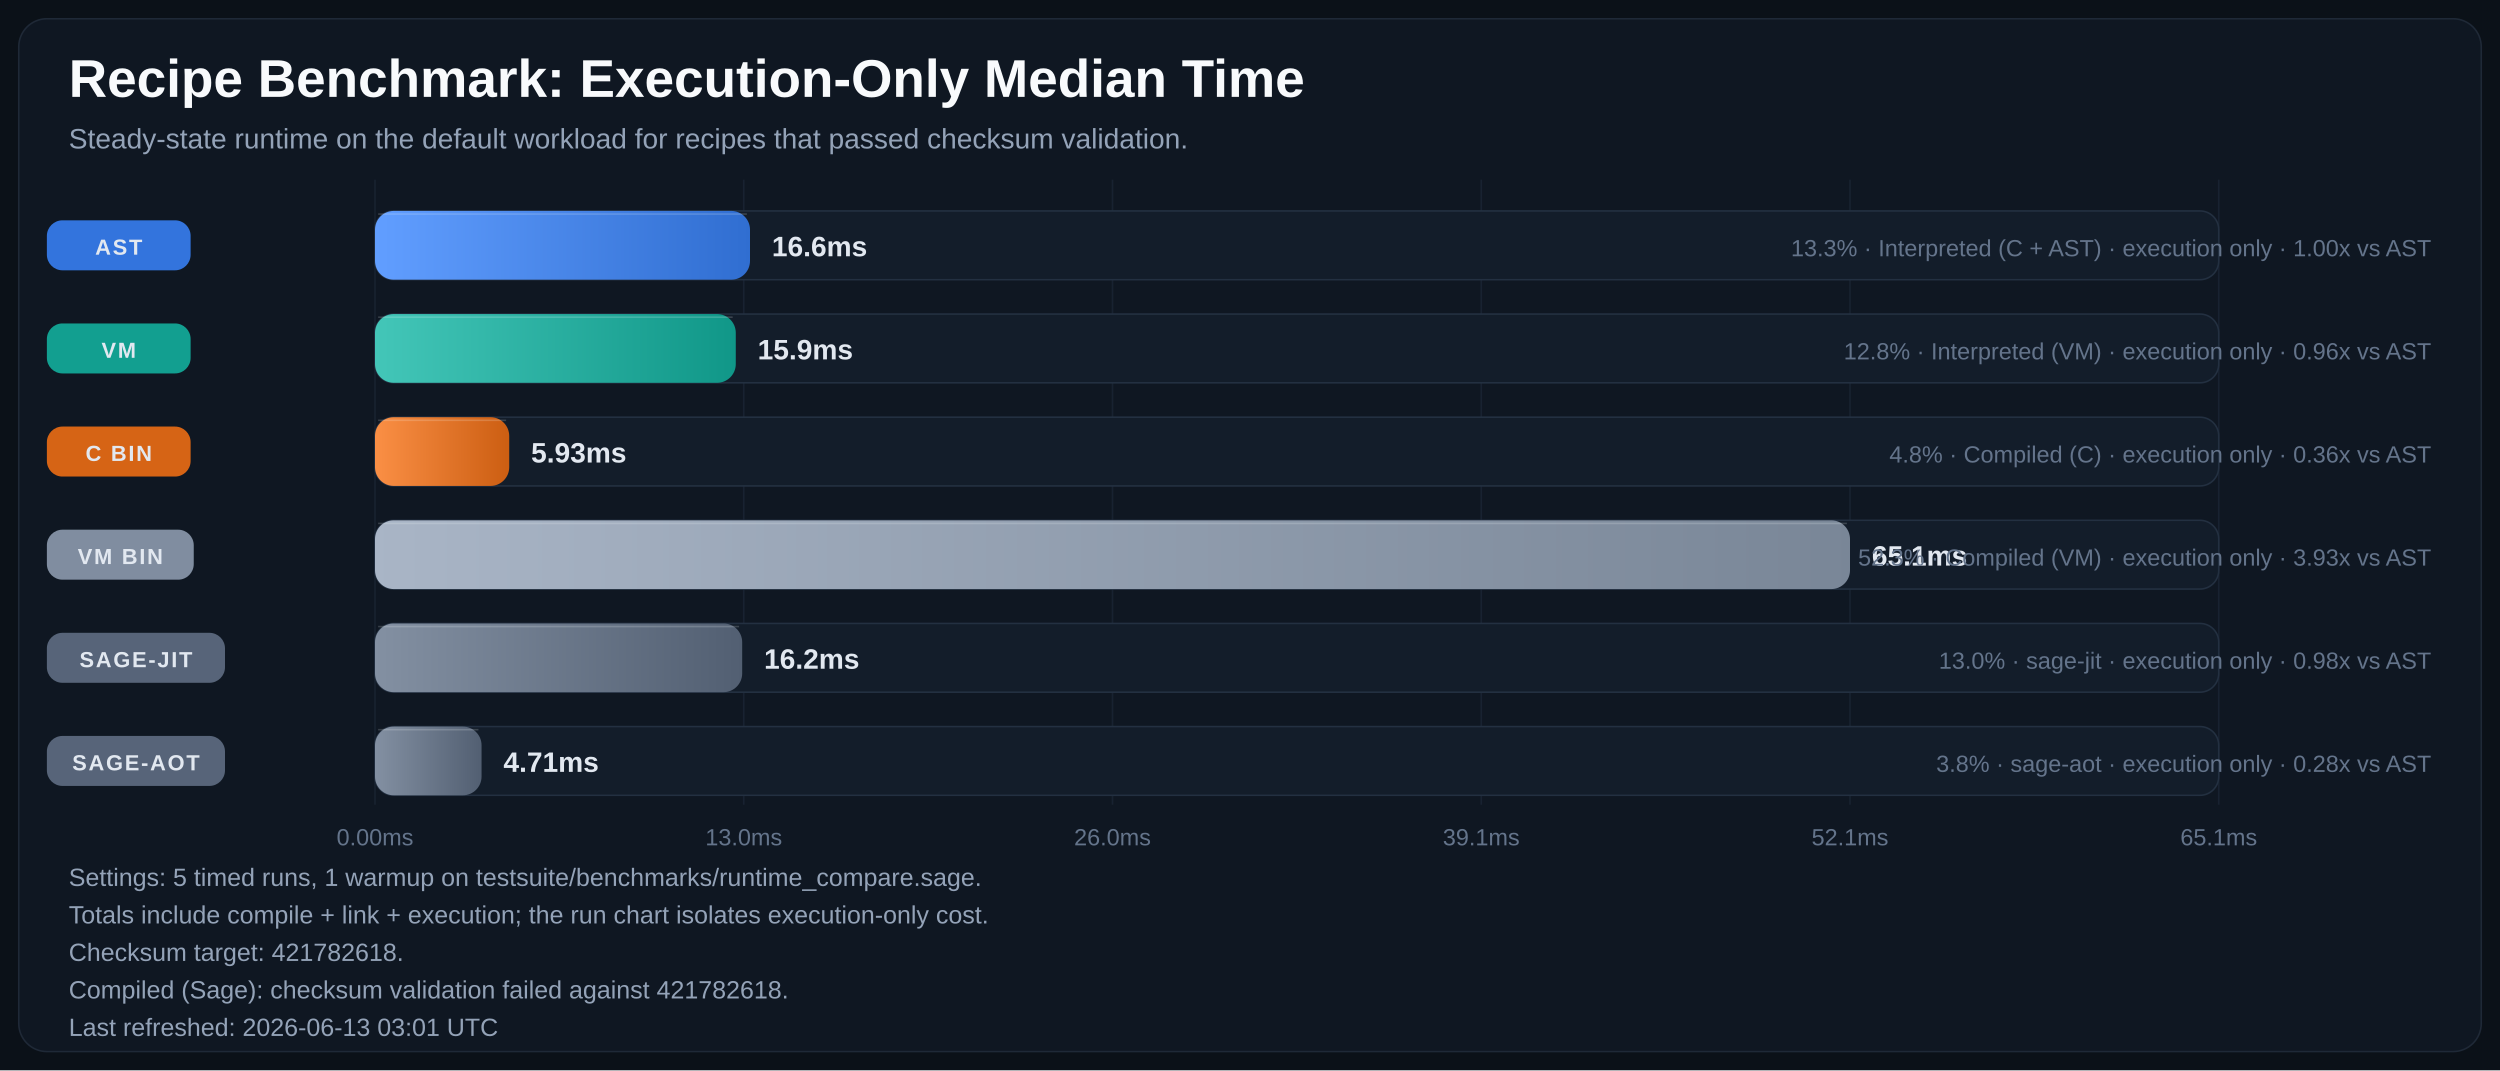
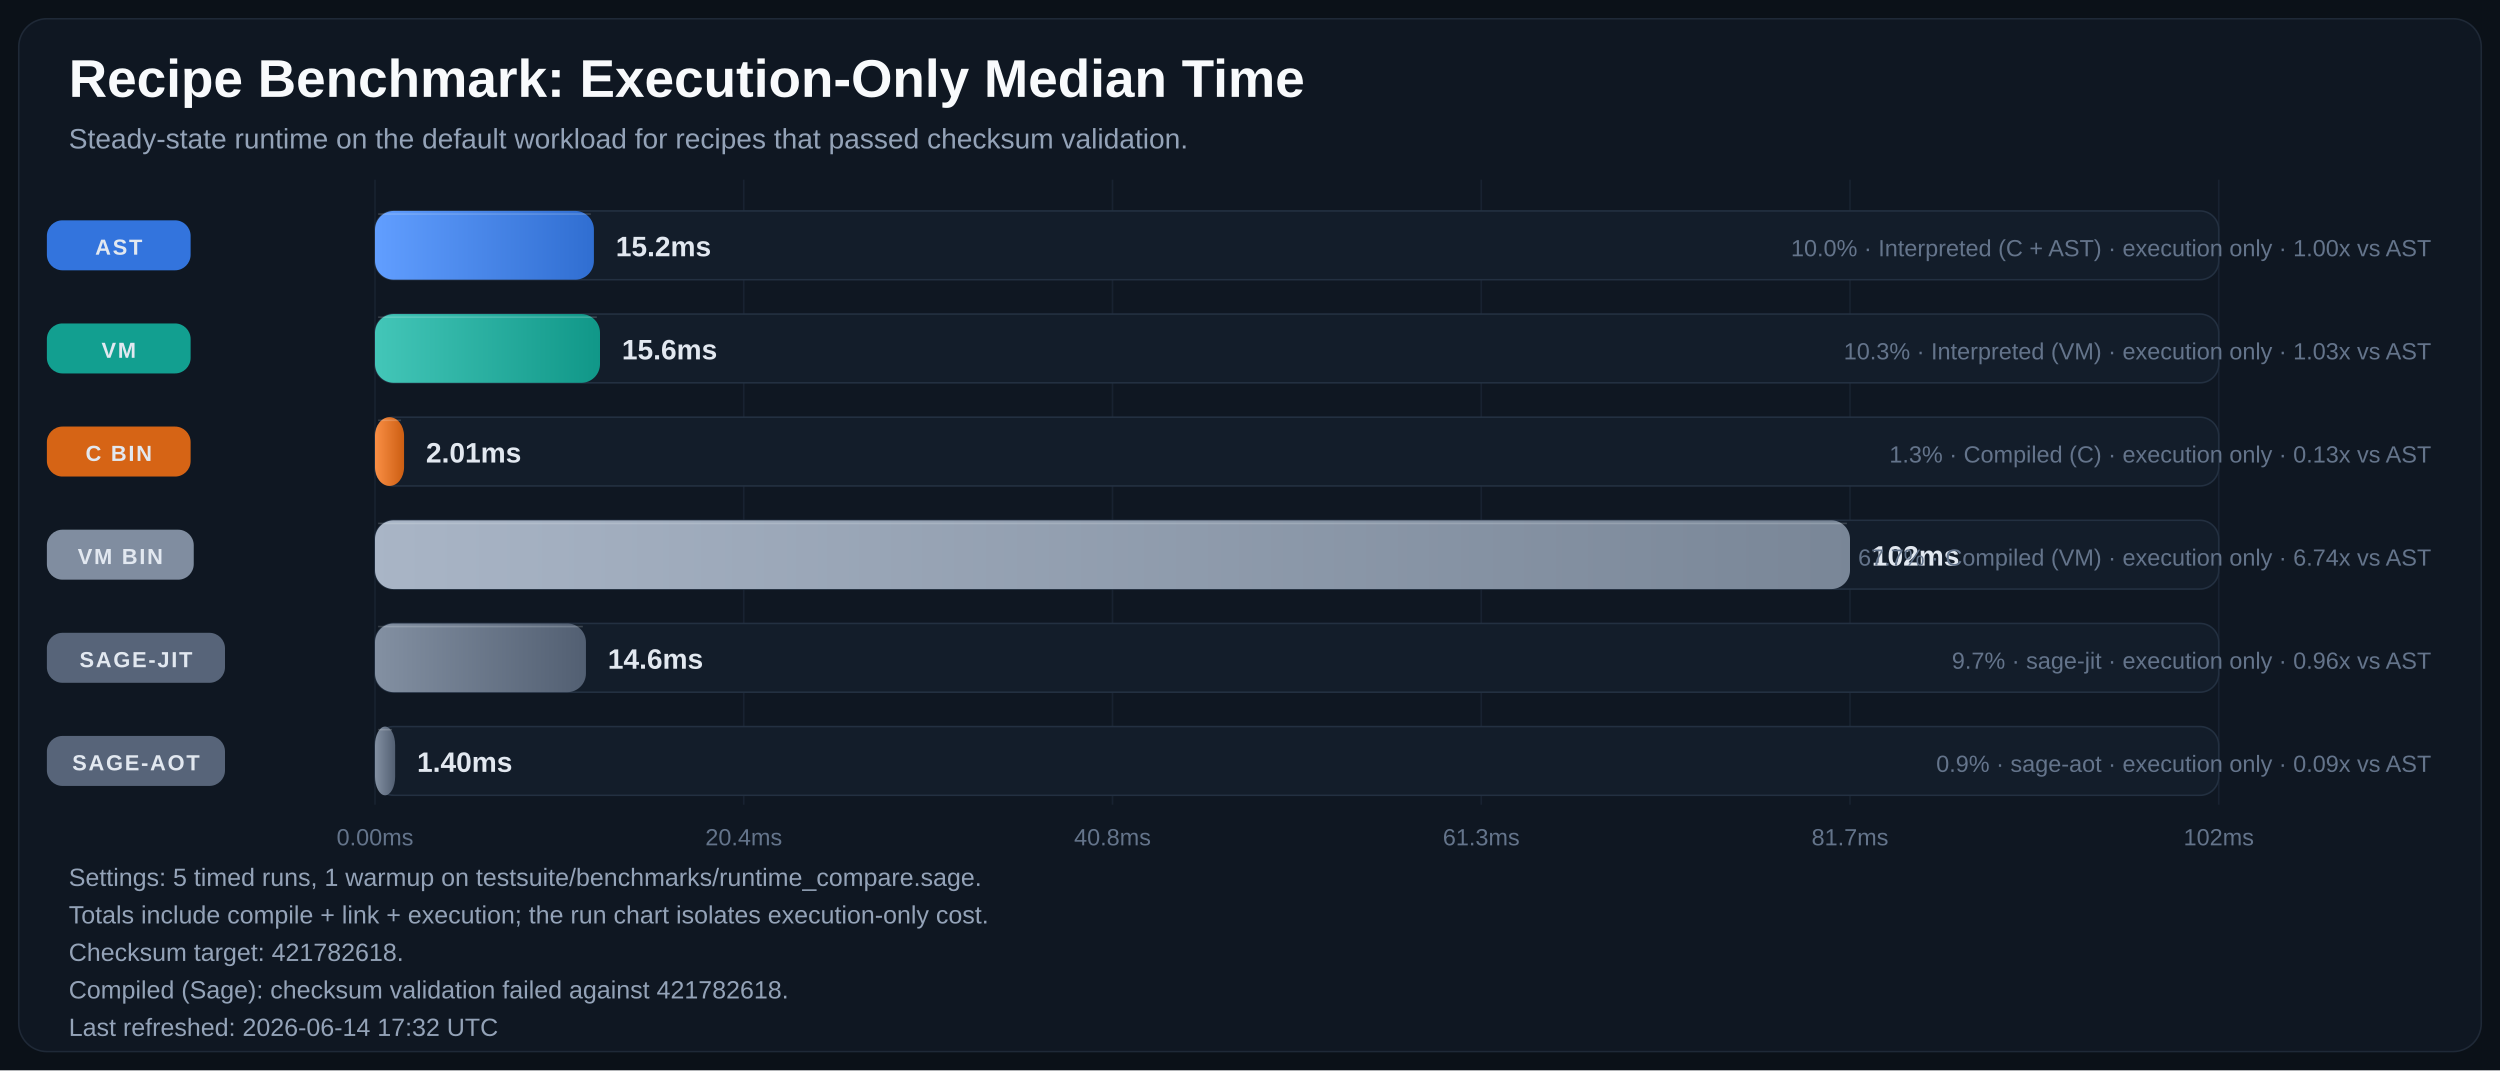
<svg xmlns="http://www.w3.org/2000/svg" width="1600" height="685" viewBox="0 0 1600 685" role="img" aria-labelledby="title desc">
  <defs>
    <linearGradient id="bar-gradient-0" x1="0%" y1="0%" x2="100%" y2="0%">
      <stop offset="0%" stop-color="#619EFF" />
      <stop offset="100%" stop-color="#306ED1" />
    </linearGradient>
    <linearGradient id="bar-gradient-1" x1="0%" y1="0%" x2="100%" y2="0%">
      <stop offset="0%" stop-color="#43C6B8" />
      <stop offset="100%" stop-color="#109788" />
    </linearGradient>
    <linearGradient id="bar-gradient-2" x1="0%" y1="0%" x2="100%" y2="0%">
      <stop offset="0%" stop-color="#FA8F45" />
      <stop offset="100%" stop-color="#CC5E12" />
    </linearGradient>
    <linearGradient id="bar-gradient-3" x1="0%" y1="0%" x2="100%" y2="0%">
      <stop offset="0%" stop-color="#A9B5C6" />
      <stop offset="100%" stop-color="#798697" />
    </linearGradient>
    <linearGradient id="bar-gradient-4" x1="0%" y1="0%" x2="100%" y2="0%">
      <stop offset="0%" stop-color="#8390A2" />
      <stop offset="100%" stop-color="#525F72" />
    </linearGradient>
    <linearGradient id="bar-gradient-5" x1="0%" y1="0%" x2="100%" y2="0%">
      <stop offset="0%" stop-color="#8390A2" />
      <stop offset="100%" stop-color="#525F72" />
    </linearGradient>
  </defs>
  <rect width="100%" height="100%" fill="#0B1118" />
  <rect x="12" y="12" width="1576" height="661" rx="18" fill="#0F1722" stroke="#1F2937" />
  <text x="44" y="62" fill="#F8FAFC" font-size="34" font-family="Segoe UI, Arial, sans-serif" font-weight="700">Recipe Benchmark: Execution-Only Median Time</text>
  <text x="44" y="95" fill="#94A3B8" font-size="18" font-family="Segoe UI, Arial, sans-serif">Steady-state runtime on the default workload for recipes that passed checksum validation.</text>
  <line x1="240.0" y1="115" x2="240.0" y2="515" stroke="#182231" stroke-width="1" />
  <text x="240.0" y="541" text-anchor="middle" fill="#64748B" font-size="15" font-family="Segoe UI, Arial, sans-serif">0.00ms</text>
  <line x1="476.0" y1="115" x2="476.0" y2="515" stroke="#182231" stroke-width="1" />
-   <text x="476.0" y="541" text-anchor="middle" fill="#64748B" font-size="15" font-family="Segoe UI, Arial, sans-serif">13.0ms</text>
+   <text x="476.0" y="541" text-anchor="middle" fill="#64748B" font-size="15" font-family="Segoe UI, Arial, sans-serif">20.4ms</text>
  <line x1="712.0" y1="115" x2="712.0" y2="515" stroke="#182231" stroke-width="1" />
-   <text x="712.0" y="541" text-anchor="middle" fill="#64748B" font-size="15" font-family="Segoe UI, Arial, sans-serif">26.0ms</text>
+   <text x="712.0" y="541" text-anchor="middle" fill="#64748B" font-size="15" font-family="Segoe UI, Arial, sans-serif">40.8ms</text>
  <line x1="948.0" y1="115" x2="948.0" y2="515" stroke="#182231" stroke-width="1" />
-   <text x="948.0" y="541" text-anchor="middle" fill="#64748B" font-size="15" font-family="Segoe UI, Arial, sans-serif">39.1ms</text>
+   <text x="948.0" y="541" text-anchor="middle" fill="#64748B" font-size="15" font-family="Segoe UI, Arial, sans-serif">61.3ms</text>
  <line x1="1184.0" y1="115" x2="1184.0" y2="515" stroke="#182231" stroke-width="1" />
-   <text x="1184.0" y="541" text-anchor="middle" fill="#64748B" font-size="15" font-family="Segoe UI, Arial, sans-serif">52.1ms</text>
+   <text x="1184.0" y="541" text-anchor="middle" fill="#64748B" font-size="15" font-family="Segoe UI, Arial, sans-serif">81.7ms</text>
  <line x1="1420.0" y1="115" x2="1420.0" y2="515" stroke="#182231" stroke-width="1" />
-   <text x="1420.0" y="541" text-anchor="middle" fill="#64748B" font-size="15" font-family="Segoe UI, Arial, sans-serif">65.1ms</text>
+   <text x="1420.0" y="541" text-anchor="middle" fill="#64748B" font-size="15" font-family="Segoe UI, Arial, sans-serif">102ms</text>
  <rect x="30" y="141.0" width="92" height="32" rx="10" fill="#3479E6" opacity="0.95" />
  <text x="76.0" y="163.0" text-anchor="middle" fill="#E2E8F0" font-size="14" font-family="Segoe UI, Arial, sans-serif" font-weight="700" letter-spacing="1.1">AST</text>
  <rect x="240" y="135" width="1180" height="44" rx="12" fill="#131D2A" stroke="#233041" />
-   <rect x="240" y="135" width="240.0" height="44" rx="12" fill="url(#bar-gradient-0)" />
-   <line x1="242.0" y1="137.0" x2="478.0" y2="137.0" stroke="#F8FAFC" stroke-opacity="0.18" />
-   <text x="494.0" y="164.0" text-anchor="start" fill="#E2E8F0" font-size="18" font-family="Segoe UI, Arial, sans-serif" font-weight="700">16.6ms</text>
-   <text x="1556" y="164.0" text-anchor="end" fill="#64748B" font-size="15" font-family="Segoe UI, Arial, sans-serif">13.3% · Interpreted (C + AST) · execution only · 1.00x vs AST</text>
+   <rect x="240" y="135" width="140.1" height="44" rx="12" fill="url(#bar-gradient-0)" />
+   <line x1="242.0" y1="137.0" x2="378.1" y2="137.0" stroke="#F8FAFC" stroke-opacity="0.18" />
+   <text x="394.1" y="164.0" text-anchor="start" fill="#E2E8F0" font-size="18" font-family="Segoe UI, Arial, sans-serif" font-weight="700">15.2ms</text>
+   <text x="1556" y="164.0" text-anchor="end" fill="#64748B" font-size="15" font-family="Segoe UI, Arial, sans-serif">10.0% · Interpreted (C + AST) · execution only · 1.00x vs AST</text>
  <rect x="30" y="207.0" width="92" height="32" rx="10" fill="#12A695" opacity="0.95" />
  <text x="76.0" y="229.0" text-anchor="middle" fill="#E2E8F0" font-size="14" font-family="Segoe UI, Arial, sans-serif" font-weight="700" letter-spacing="1.1">VM</text>
  <rect x="240" y="201" width="1180" height="44" rx="12" fill="#131D2A" stroke="#233041" />
-   <rect x="240" y="201" width="230.9" height="44" rx="12" fill="url(#bar-gradient-1)" />
-   <line x1="242.0" y1="203.0" x2="468.9" y2="203.0" stroke="#F8FAFC" stroke-opacity="0.18" />
-   <text x="484.9" y="230.0" text-anchor="start" fill="#E2E8F0" font-size="18" font-family="Segoe UI, Arial, sans-serif" font-weight="700">15.9ms</text>
-   <text x="1556" y="230.0" text-anchor="end" fill="#64748B" font-size="15" font-family="Segoe UI, Arial, sans-serif">12.8% · Interpreted (VM) · execution only · 0.96x vs AST</text>
+   <rect x="240" y="201" width="144.0" height="44" rx="12" fill="url(#bar-gradient-1)" />
+   <line x1="242.0" y1="203.0" x2="382.0" y2="203.0" stroke="#F8FAFC" stroke-opacity="0.18" />
+   <text x="398.0" y="230.0" text-anchor="start" fill="#E2E8F0" font-size="18" font-family="Segoe UI, Arial, sans-serif" font-weight="700">15.6ms</text>
+   <text x="1556" y="230.0" text-anchor="end" fill="#64748B" font-size="15" font-family="Segoe UI, Arial, sans-serif">10.3% · Interpreted (VM) · execution only · 1.03x vs AST</text>
  <rect x="30" y="273.0" width="92" height="32" rx="10" fill="#E06814" opacity="0.95" />
  <text x="76.0" y="295.0" text-anchor="middle" fill="#E2E8F0" font-size="14" font-family="Segoe UI, Arial, sans-serif" font-weight="700" letter-spacing="1.1">C BIN</text>
  <rect x="240" y="267" width="1180" height="44" rx="12" fill="#131D2A" stroke="#233041" />
-   <rect x="240" y="267" width="85.9" height="44" rx="12" fill="url(#bar-gradient-2)" />
-   <line x1="242.0" y1="269.0" x2="323.9" y2="269.0" stroke="#F8FAFC" stroke-opacity="0.18" />
-   <text x="339.9" y="296.0" text-anchor="start" fill="#E2E8F0" font-size="18" font-family="Segoe UI, Arial, sans-serif" font-weight="700">5.93ms</text>
-   <text x="1556" y="296.0" text-anchor="end" fill="#64748B" font-size="15" font-family="Segoe UI, Arial, sans-serif">4.8% · Compiled (C) · execution only · 0.36x vs AST</text>
+   <rect x="240" y="267" width="18.6" height="44" rx="12" fill="url(#bar-gradient-2)" />
+   <line x1="242.0" y1="269.0" x2="256.6" y2="269.0" stroke="#F8FAFC" stroke-opacity="0.18" />
+   <text x="272.6" y="296.0" text-anchor="start" fill="#E2E8F0" font-size="18" font-family="Segoe UI, Arial, sans-serif" font-weight="700">2.01ms</text>
+   <text x="1556" y="296.0" text-anchor="end" fill="#64748B" font-size="15" font-family="Segoe UI, Arial, sans-serif">1.3% · Compiled (C) · execution only · 0.13x vs AST</text>
  <rect x="30" y="339.0" width="94" height="32" rx="10" fill="#8593A6" opacity="0.95" />
  <text x="77.0" y="361.0" text-anchor="middle" fill="#E2E8F0" font-size="14" font-family="Segoe UI, Arial, sans-serif" font-weight="700" letter-spacing="1.1">VM BIN</text>
  <rect x="240" y="333" width="1180" height="44" rx="12" fill="#131D2A" stroke="#233041" />
  <rect x="240" y="333" width="944.0" height="44" rx="12" fill="url(#bar-gradient-3)" />
  <line x1="242.0" y1="335.0" x2="1182.0" y2="335.0" stroke="#F8FAFC" stroke-opacity="0.18" />
-   <text x="1198.0" y="362.0" text-anchor="start" fill="#E2E8F0" font-size="18" font-family="Segoe UI, Arial, sans-serif" font-weight="700">65.1ms</text>
-   <text x="1556" y="362.0" text-anchor="end" fill="#64748B" font-size="15" font-family="Segoe UI, Arial, sans-serif">52.3% · Compiled (VM) · execution only · 3.93x vs AST</text>
+   <text x="1198.0" y="362.0" text-anchor="start" fill="#E2E8F0" font-size="18" font-family="Segoe UI, Arial, sans-serif" font-weight="700">102ms</text>
+   <text x="1556" y="362.0" text-anchor="end" fill="#64748B" font-size="15" font-family="Segoe UI, Arial, sans-serif">67.7% · Compiled (VM) · execution only · 6.74x vs AST</text>
  <rect x="30" y="405.0" width="114" height="32" rx="10" fill="#5A687D" opacity="0.95" />
  <text x="87.0" y="427.0" text-anchor="middle" fill="#E2E8F0" font-size="14" font-family="Segoe UI, Arial, sans-serif" font-weight="700" letter-spacing="1.1">SAGE-JIT</text>
  <rect x="240" y="399" width="1180" height="44" rx="12" fill="#131D2A" stroke="#233041" />
-   <rect x="240" y="399" width="235.0" height="44" rx="12" fill="url(#bar-gradient-4)" />
-   <line x1="242.0" y1="401.0" x2="473.0" y2="401.0" stroke="#F8FAFC" stroke-opacity="0.18" />
-   <text x="489.0" y="428.0" text-anchor="start" fill="#E2E8F0" font-size="18" font-family="Segoe UI, Arial, sans-serif" font-weight="700">16.2ms</text>
-   <text x="1556" y="428.0" text-anchor="end" fill="#64748B" font-size="15" font-family="Segoe UI, Arial, sans-serif">13.0% · sage-jit · execution only · 0.98x vs AST</text>
+   <rect x="240" y="399" width="135.0" height="44" rx="12" fill="url(#bar-gradient-4)" />
+   <line x1="242.0" y1="401.0" x2="373.0" y2="401.0" stroke="#F8FAFC" stroke-opacity="0.18" />
+   <text x="389.0" y="428.0" text-anchor="start" fill="#E2E8F0" font-size="18" font-family="Segoe UI, Arial, sans-serif" font-weight="700">14.6ms</text>
+   <text x="1556" y="428.0" text-anchor="end" fill="#64748B" font-size="15" font-family="Segoe UI, Arial, sans-serif">9.7% · sage-jit · execution only · 0.96x vs AST</text>
  <rect x="30" y="471.0" width="114" height="32" rx="10" fill="#5A687D" opacity="0.95" />
  <text x="87.0" y="493.0" text-anchor="middle" fill="#E2E8F0" font-size="14" font-family="Segoe UI, Arial, sans-serif" font-weight="700" letter-spacing="1.1">SAGE-AOT</text>
  <rect x="240" y="465" width="1180" height="44" rx="12" fill="#131D2A" stroke="#233041" />
-   <rect x="240" y="465" width="68.2" height="44" rx="12" fill="url(#bar-gradient-5)" />
-   <line x1="242.0" y1="467.0" x2="306.2" y2="467.0" stroke="#F8FAFC" stroke-opacity="0.18" />
-   <text x="322.2" y="494.0" text-anchor="start" fill="#E2E8F0" font-size="18" font-family="Segoe UI, Arial, sans-serif" font-weight="700">4.71ms</text>
-   <text x="1556" y="494.0" text-anchor="end" fill="#64748B" font-size="15" font-family="Segoe UI, Arial, sans-serif">3.8% · sage-aot · execution only · 0.28x vs AST</text>
+   <rect x="240" y="465" width="12.9" height="44" rx="12" fill="url(#bar-gradient-5)" />
+   <line x1="242.0" y1="467.0" x2="250.9" y2="467.0" stroke="#F8FAFC" stroke-opacity="0.18" />
+   <text x="266.9" y="494.0" text-anchor="start" fill="#E2E8F0" font-size="18" font-family="Segoe UI, Arial, sans-serif" font-weight="700">1.40ms</text>
+   <text x="1556" y="494.0" text-anchor="end" fill="#64748B" font-size="15" font-family="Segoe UI, Arial, sans-serif">0.9% · sage-aot · execution only · 0.09x vs AST</text>
  <text x="44" y="567" fill="#94A3B8" font-size="16" font-family="Segoe UI, Arial, sans-serif">Settings: 5 timed runs, 1 warmup on testsuite/benchmarks/runtime_compare.sage.</text>
  <text x="44" y="591" fill="#94A3B8" font-size="16" font-family="Segoe UI, Arial, sans-serif">Totals include compile + link + execution; the run chart isolates execution-only cost.</text>
  <text x="44" y="615" fill="#94A3B8" font-size="16" font-family="Segoe UI, Arial, sans-serif">Checksum target: 421782618.</text>
  <text x="44" y="639" fill="#94A3B8" font-size="16" font-family="Segoe UI, Arial, sans-serif">Compiled (Sage): checksum validation failed against 421782618.</text>
-   <text x="44" y="663" fill="#94A3B8" font-size="16" font-family="Segoe UI, Arial, sans-serif">Last refreshed: 2026-06-13 03:01 UTC</text>
+   <text x="44" y="663" fill="#94A3B8" font-size="16" font-family="Segoe UI, Arial, sans-serif">Last refreshed: 2026-06-14 17:32 UTC</text>
</svg>
